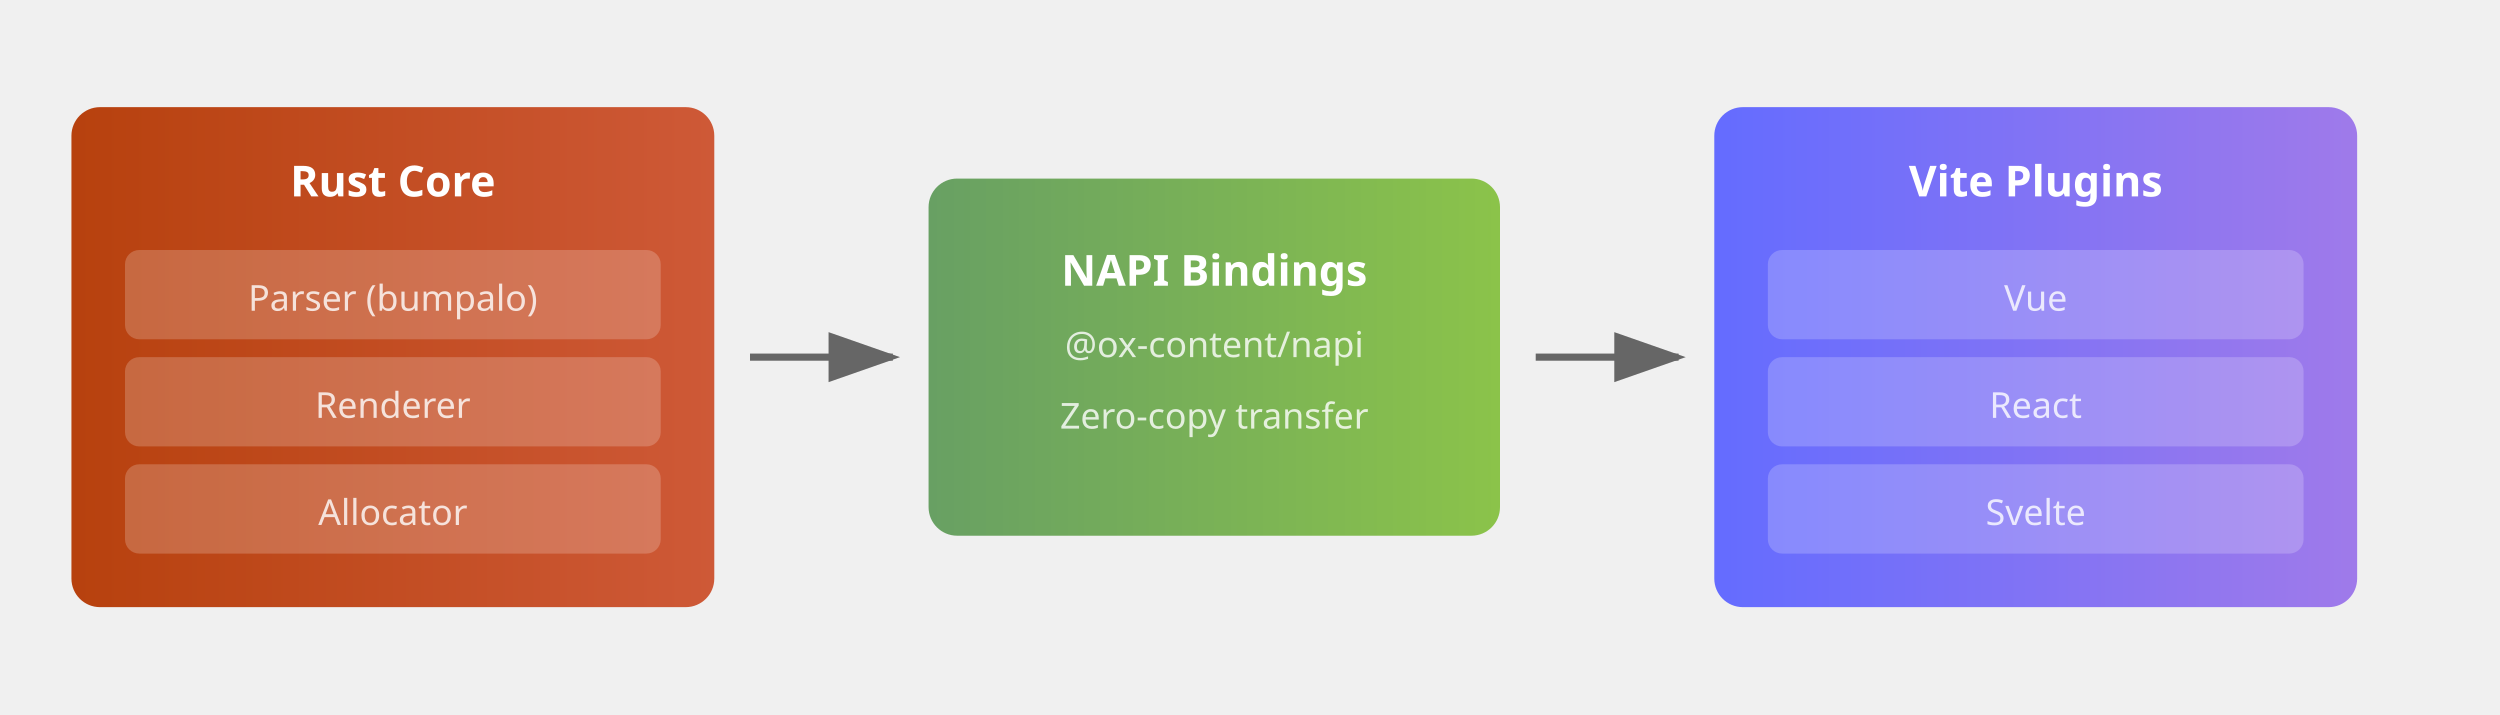
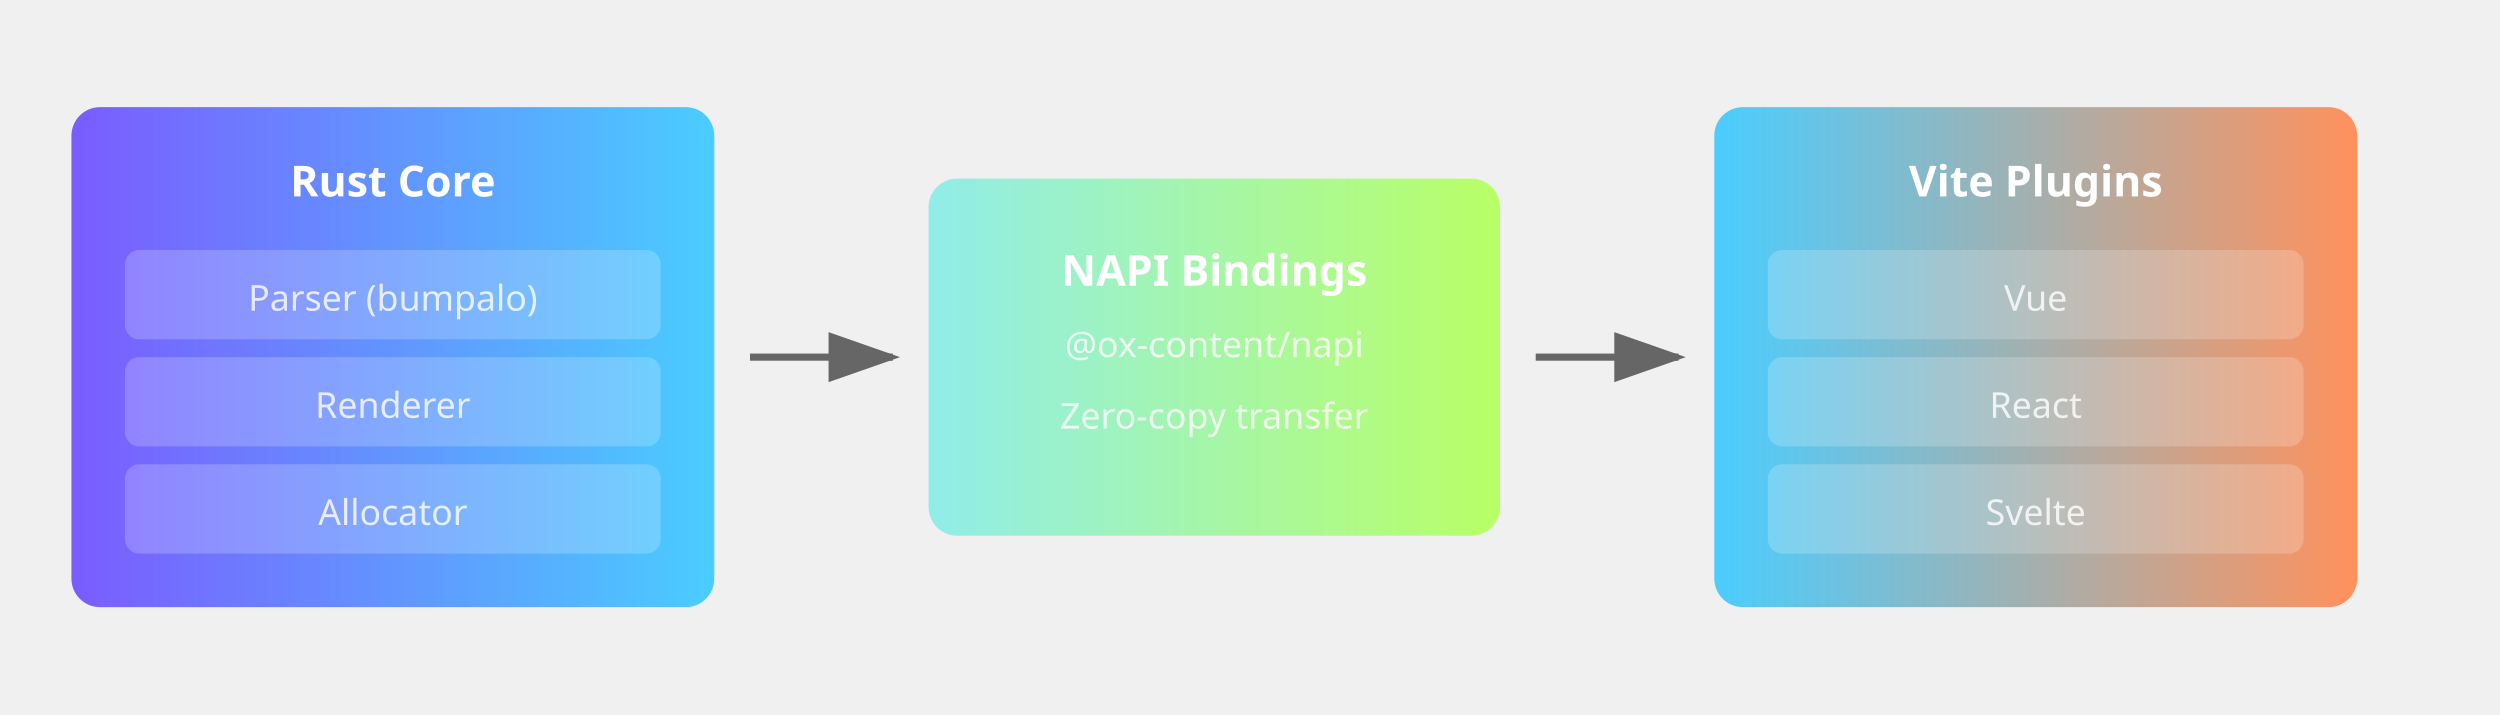
<svg xmlns="http://www.w3.org/2000/svg" viewBox="0 0 700 200">
  <defs>
    <linearGradient id="rustGrad" x1="0%" y1="0%" x2="100%" y2="0%">
-       <stop offset="0%" style="stop-color:#b7410e" />
-       <stop offset="100%" style="stop-color:#ce5937" />
+       <stop offset="0%" style="stop-color:#7a5cff" />
+       <stop offset="100%" style="stop-color:#4acdff" />
    </linearGradient>
    <linearGradient id="napiGrad" x1="0%" y1="0%" x2="100%" y2="0%">
-       <stop offset="0%" style="stop-color:#68a063" />
-       <stop offset="100%" style="stop-color:#8bc34a" />
+       <stop offset="0%" style="stop-color:#91ede9" />
+       <stop offset="100%" style="stop-color:#b9ff66" />
    </linearGradient>
    <linearGradient id="viteGrad" x1="0%" y1="0%" x2="100%" y2="0%">
-       <stop offset="0%" style="stop-color:#646cff" />
-       <stop offset="100%" style="stop-color:#9f7aea" />
+       <stop offset="0%" style="stop-color:#4acdff" />
+       <stop offset="100%" style="stop-color:#ff915c" />
    </linearGradient>
  </defs>
  <style>
-     .title { font: bold 12px system-ui, sans-serif; fill: #fff; }
-     .subtitle { font: 10px system-ui, sans-serif; fill: rgba(255,255,255,0.8); }
+     .title { font: bold 12px IBM Plex Sans, system-ui, sans-serif; fill: #fff; }
+     .subtitle { font: 10px IBM Plex Sans, system-ui, sans-serif; fill: rgba(255,255,255,0.8); }
    .arrow { fill: none; stroke: #666; stroke-width: 2; marker-end: url(#arrowhead); }
  </style>
  <marker id="arrowhead" markerWidth="10" markerHeight="7" refX="9" refY="3.5" orient="auto">
    <polygon points="0 0, 10 3.5, 0 7" fill="#666" />
  </marker>
  <rect x="20" y="30" width="180" height="140" rx="8" fill="url(#rustGrad)" />
  <text x="110" y="55" text-anchor="middle" class="title">Rust Core</text>
  <rect x="35" y="70" width="150" height="25" rx="4" fill="rgba(255,255,255,0.2)" />
  <text x="110" y="87" text-anchor="middle" class="subtitle">Parser (bumpalo)</text>
  <rect x="35" y="100" width="150" height="25" rx="4" fill="rgba(255,255,255,0.2)" />
  <text x="110" y="117" text-anchor="middle" class="subtitle">Renderer</text>
  <rect x="35" y="130" width="150" height="25" rx="4" fill="rgba(255,255,255,0.2)" />
  <text x="110" y="147" text-anchor="middle" class="subtitle">Allocator</text>
  <path d="M 210 100 L 250 100" class="arrow" />
  <rect x="260" y="50" width="160" height="100" rx="8" fill="url(#napiGrad)" />
  <text x="340" y="80" text-anchor="middle" class="title">NAPI Bindings</text>
  <text x="340" y="100" text-anchor="middle" class="subtitle">@ox-content/napi</text>
  <text x="340" y="120" text-anchor="middle" class="subtitle">Zero-copy transfer</text>
  <path d="M 430 100 L 470 100" class="arrow" />
  <rect x="480" y="30" width="180" height="140" rx="8" fill="url(#viteGrad)" />
  <text x="570" y="55" text-anchor="middle" class="title">Vite Plugins</text>
  <rect x="495" y="70" width="150" height="25" rx="4" fill="rgba(255,255,255,0.2)" />
  <text x="570" y="87" text-anchor="middle" class="subtitle">Vue</text>
  <rect x="495" y="100" width="150" height="25" rx="4" fill="rgba(255,255,255,0.2)" />
  <text x="570" y="117" text-anchor="middle" class="subtitle">React</text>
  <rect x="495" y="130" width="150" height="25" rx="4" fill="rgba(255,255,255,0.2)" />
  <text x="570" y="147" text-anchor="middle" class="subtitle">Svelte</text>
</svg>
